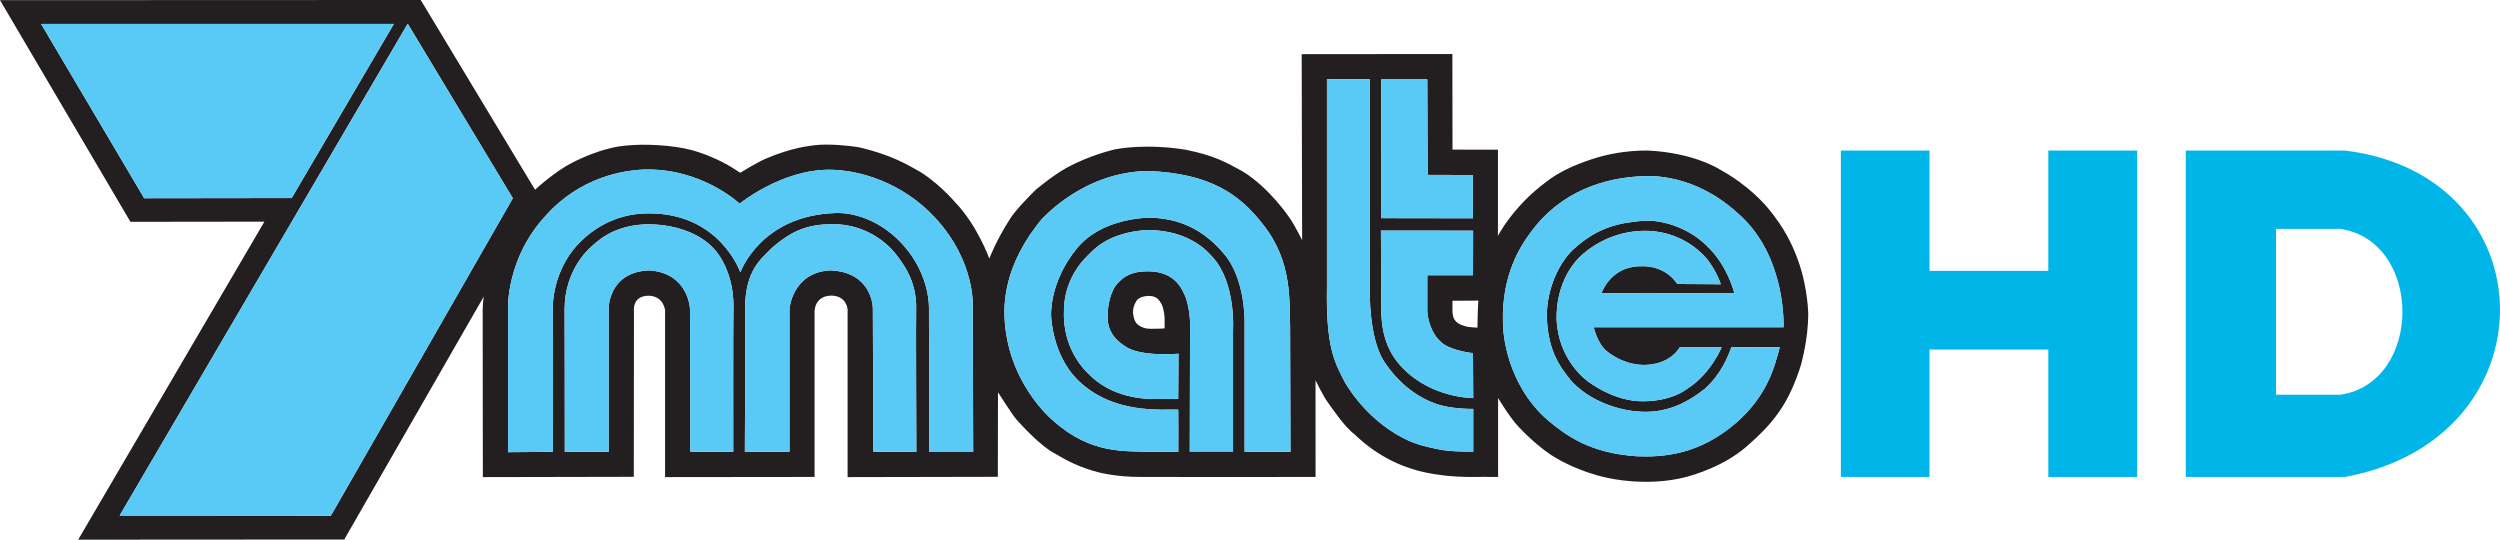
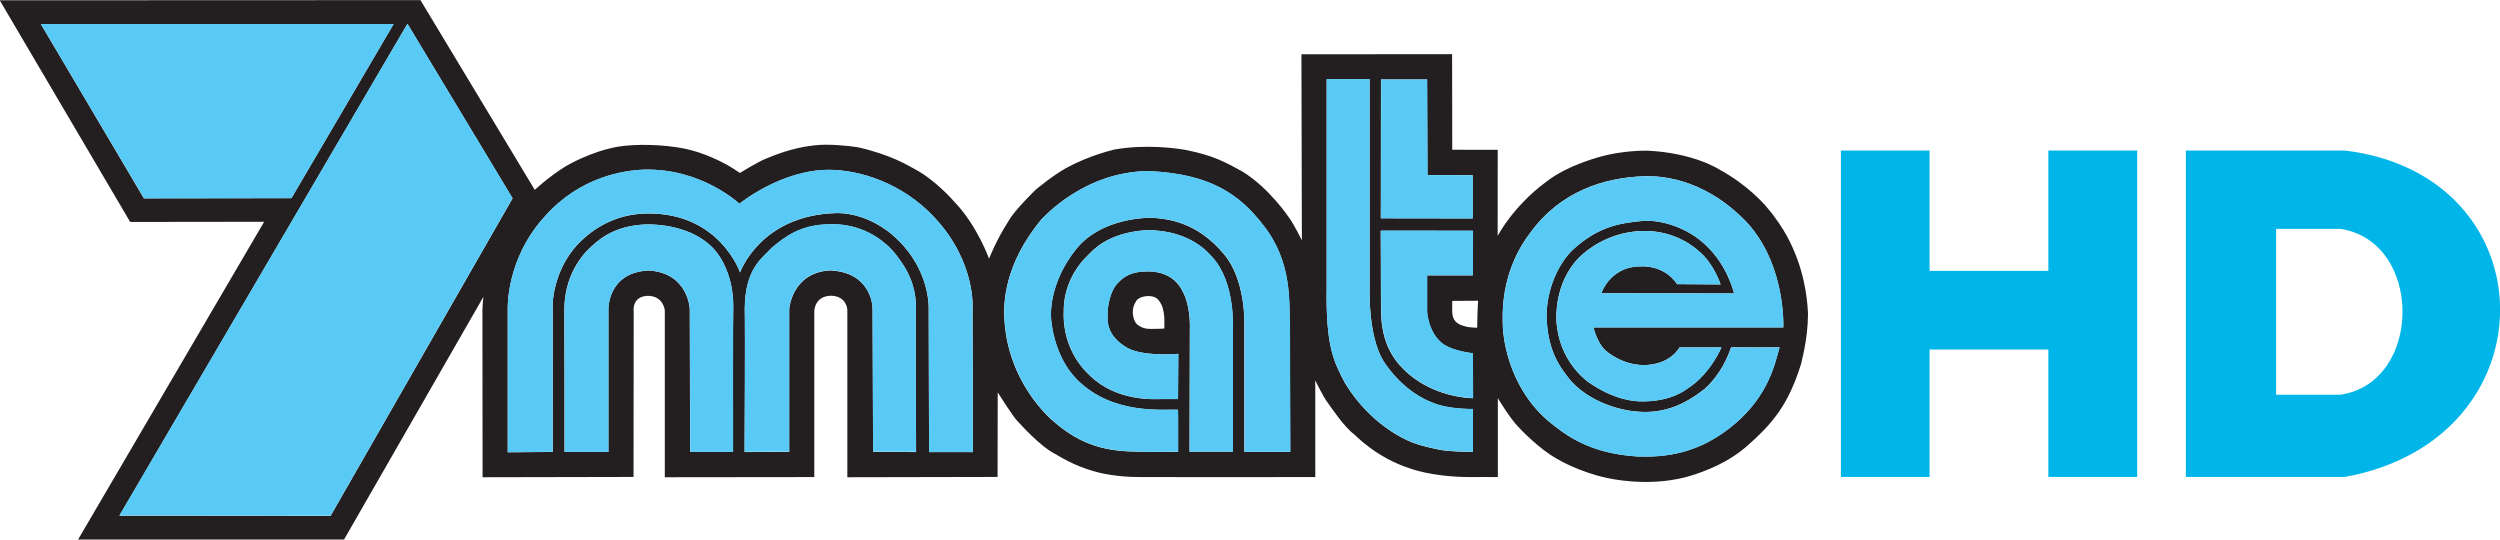
- <svg xmlns="http://www.w3.org/2000/svg" height="26.4pt" viewBox="0 0 122.302 26.4" width="122.302pt">
-   <clipPath id="a">
-     <path d="m332.443 203.635h53.704v16.027h-53.704z" />
-   </clipPath>
-   <g transform="matrix(.9504763 0 0 .9504763 3.197111 -97.55992)">
-     <path d="m91.385 110.391v16.8h4.564v-6.558h6.114v6.558h4.571v-6.558-4.047-6.196h-4.571v6.196h-6.114v-6.196z" fill="#00b5e8" fill-rule="evenodd" />
-     <path d="m109.138 110.391v16.8h8.182c10.747-1.952 10.561-15.523 0-16.8zm4.645 4.032h3.308c4.275.649 4.254 7.906 0 8.537h-3.308z" fill="#00b5e8" fill-rule="evenodd" />
+ <svg xmlns="http://www.w3.org/2000/svg" id="svg2" width="122.3pt" height="26.4pt" version="1.1" viewBox="0 0 122.3 26.4">
+   <defs id="defs32">
+     <clipPath id="clipPath3348">
+       <path id="path3350" d="m332.44 203.64h53.704v16.027h-53.704v-16.027z" />
+     </clipPath>
+   </defs>
+   <g id="g4190" transform="matrix(.95048 0 0 .95048 3.1971 -97.56)" fill="#00b5e8" fill-rule="evenodd">
+     <path id="rect3002" d="m91.385 110.39v16.8h4.564v-6.558h6.114v6.558h4.571v-6.558-4.047-6.196h-4.571v6.196h-6.114v-6.196h-4.564z" />
+     <path id="path3009" d="m109.14 110.39v16.8h8.182c10.747-1.952 10.561-15.523 0-16.8zm4.645 4.032h3.308c4.275 0.649 4.254 7.906 0 8.537h-3.308z" />
  </g>
-   <g clip-path="url(#a)" transform="matrix(1.64722 0 0 -1.64722 -547.607 361.8317)">
-     <g transform="translate(385.4121 209.9423)">
-       <path d="m0 0h-5.636s.1-.468.376-.701c-.025.025.434-.41 1.102-.418.81 0 1.077.526 1.077.526h1.244s-.317-.768-.977-1.202c-.067-.042-.501-.426-1.461-.401-.167.008-.76.042-1.52.576-.075.059-.885.643-.943 1.837 0 .067-.067 1.086.659 1.845.234.234.885.769 1.879.802s1.603-.518 1.703-.61c.435-.359.635-.977.635-.977l-1.294.009s-.317.568-1.119.526c-.874-.018-1.13-.798-1.13-.798l3.944-.004s-.192.835-.844 1.436c-.563.539-1.339.752-1.862.719-.646-.065-1.313-.144-2.095-.869-.431-.423-.755-1.155-.768-1.929.016-1.135.464-1.626.738-1.976.718-.759 1.764-.88 1.917-.888.872-.089 1.507.253 2.037.668.499.451.708 1 .787 1.238.018-.004 1.437-.003 1.44 0-.144-.53-.343-1.422-1.308-2.256-1.095-.941-2.149-1.013-2.923-.985-1.42.091-2.121.624-2.672 1.083-1.205 1.065-1.324 2.566-1.319 2.899-.042 1.395.518 2.264.827 2.672.893 1.22 2.184 1.626 3.361 1.667.155 0 1.472.098 2.792-1.107 1.453-1.261 1.353-3.382 1.353-3.382m-9.09-.01s-.28.004-.377.048c-.359.088-.351.316-.364.399-.004.031 0 .35 0 .35l.767.005c-.022-.333-.026-.802-.026-.802m-2.2-1.22c-.574.567-.664 1.263-.658 1.848.001 0-.009 2.254-.009 2.254l2.738-.003-.003-1.324h-1.357v-1.086s.029-.621.472-.953c.307-.216.884-.274.884-.274l.008-1.335s-1.209-.007-2.075.873m2.075-2.464s-.744-.011-1.099.083c-.253.057-.597.115-1.008.335-.61.321-1.242.874-1.699 1.631-.322.621-.571 1.061-.539 2.847v6.167h1.275v-6.287c0 .025-.041-1.349.409-2.079.139-.215.633-.937 1.506-1.258.469-.184 1.155-.169 1.155-.169zm-2.733 11.058h1.369l.011-2.839 1.342-.003v-1.285l-2.728.004zm-4.058-11.063v3.866s.025 1.277-.61 2.012c-.793.952-1.653 1.044-2.137 1.077-.084 0-1.478.017-2.238-.918-.835-1.027-.76-2.012-.76-2.012s.034-1.136.777-1.879c1.048-1.05 2.534-.875 2.997-.893.006-.004.003-1.251.003-1.251l-.89-.003c-.69.032-1.714-.077-2.828.928-.025.017-1.378 1.135-1.445 3.106-.008.334-.033 1.511 1.111 2.881.05.041 1.244 1.402 3.156 1.427 1.837-.075 2.713-.684 3.415-1.594.893-1.119.768-2.338.801-2.981 0-.025.011-3.765.011-3.765zm-2.375 3.965v-.298c-.013-.009-.456-.018-.491-.009-.18.013-.311.118-.337.149-.097.114-.11.303-.11.342-.004.206.123.364.123.364s.083.105.329.118c.254 0 .319-.114.39-.237.07-.122.096-.368.096-.429m2.032-.349v-3.608h-1.285l.008 3.614s.033.575-.15 1.016c-.051.08-.225.73-1.111.723-.284-.006-.59-.039-.852-.318-.281-.25-.323-.797-.325-.835.005-.188-.123-.668.512-1.076.463-.322 1.584-.218 1.584-.218l-.009-1.344h-.509c-.218-.003-1.296-.069-2.079.673-.043.047-.861.694-.805 1.961 0 .075-.026.94.743 1.663.089.078.529.651 1.732.721 1.358-.003 1.881-.76 1.937-.804.701-.757.609-2.168.609-2.168m-9.02-3.621-.011 4.252s.05.973-.748 1.876c-.623.71-1.422.988-2.013.969-2.243-.066-2.841-1.762-2.841-1.762s-.599 1.756-2.715 1.751c-.895.007-1.552-.388-1.98-.788-.805-.753-.891-1.787-.869-2.051.003-.066 0-4.242 0-4.242l-1.336-.011v4.258s-.059 1.492 1.113 2.759c1.033 1.162 2.335 1.357 2.928 1.377 1.716.05 2.839-1.013 2.839-1.013s1.237 1.013 2.672 1.008c.9-.005 2.165-.387 3.12-1.412 1.252-1.342 1.132-2.73 1.132-2.73l.012-4.241zm-1.662.007s-.015 4.205-.016 4.251c.001.134-.074 1.087-1.267 1.137-1.127-.065-1.208-1.142-1.208-1.142v-4.247l-1.326-.004c.019 3.36.008 4.124.005 4.25-.001.021-.001.035 0 0v-.005c.006 1.175.489 1.487.799 1.816.409.345.861.684 1.691.701.913.043 1.626-.411 2.02-.925.139-.195.596-.729.574-1.592-.011-.061.005-4.245.005-4.245zm-4.155 4.24c-.011-.062-.006-4.242-.006-4.242h-1.274l-.011 4.247s-.039 1.063-1.208 1.141c-1.225-.044-1.208-1.141-1.208-1.141v-4.247h-1.303s0 4.147-.005 4.242c.005 1.174.729 1.789.779 1.837.372.358.868.662 1.698.679.935-.006 1.712-.342 2.098-.902.139-.195.462-.751.44-1.614m-11.957-6.14-6.273.005 8.556 14.607 3.122-5.183zm-5.544 9.429-3.061 5.177h10.476l-3.034-5.171zm48.992-1.524c-.022.035-.214.588-.823 1.297-.023.022-.513.61-1.355 1.07-.026.017-.779.509-2.16.574-.697.008-1.284-.149-1.284-.149s-1.052-.245-1.723-.776c-.99-.727-1.442-1.608-1.442-1.608l.001 2.559-1.35.001-.004 2.839-4.475-.004.013-5.522s-.236.469-.359.64c-.027.04-.6.902-1.403 1.398-.53.293-.867.477-1.687.644-.306.052-1.192.175-2.112.013-.088-.026-.719-.162-1.433-.547-.412-.229-.908-.645-.908-.645s-.631-.609-.802-.92c-.376-.583-.587-1.131-.587-1.131s-.346.973-1.012 1.67c-.061.07-.587.67-1.192.99-.194.106-.719.43-1.688.649-.303.049-.893.105-1.293.057-.158-.022-.657-.062-1.441-.395-.224-.087-.772-.424-.772-.424s-.289.192-.399.249c-.11.058-.657.359-1.271.478s-1.406.14-1.95.053c-.806-.141-1.512-.557-1.564-.588-.526-.329-.908-.696-.908-.696l-3.396 5.636-12.495-.005 3.874-6.583 3.979.005-5.531-9.445 7.902.005 4.142 7.213s-.026-.175-.031-.399c.001-.008.005-4.961.005-4.961l4.483.009.005 4.909s-.066.451.411.469c.47.008.513-.43.513-.43v-4.957l4.44.005v4.921s-.004.465.512.465c.461-.022.469-.421.469-.421v-4.97l4.462.009.004 2.511s.452-.71.561-.824.693-.78 1.153-1.008c.052-.022.522-.35 1.218-.53.048-.018.588-.158 1.324-.153.026-.005 5.176 0 5.176 0l-.001 2.87s.233-.482.364-.653c.078-.105.492-.732.789-.946.03-.022.654-.688 1.64-1.008.048-.013.644-.25 1.743-.263.03.004.886 0 .886 0v2.344s.373-.622.618-.863c.025-.031.605-.648 1.144-.942.038-.023.657-.39 1.485-.566.043-.008 1.166-.275 2.323.022.227.061 1.105.307 1.788.89.803.697 1.267 1.258 1.644 2.463.003.044.206.71.21 1.499-.008.158-.035 1.008-.43 1.906" fill="#231f20" />
-     </g>
-     <g transform="translate(344.5516 218.9571)">
-       <path d="m0 0-8.556-14.606 6.274-.006 5.405 9.43z" fill="#59caf5" />
-     </g>
-     <g transform="translate(344.1397 218.9516)">
-       <path d="m0 0h-10.476l3.062-5.177 4.38.006z" fill="#59caf5" />
-     </g>
-     <g transform="translate(360.202 213.2094)">
-       <path d="m0 0c-.955 1.024-2.22 1.407-3.12 1.412-1.435.005-2.672-1.008-2.672-1.008s-1.123 1.063-2.839 1.013c-.593-.02-1.895-.215-2.928-1.377-1.172-1.267-1.113-2.759-1.113-2.759v-4.258l1.336.011s.003 4.176 0 4.242c-.022.264.064 1.298.869 2.051.429.4 1.086.794 1.981.787 2.115.006 2.714-1.75 2.714-1.75s.598 1.696 2.841 1.762c.591.018 1.391-.259 2.013-.969.798-.903.748-1.876.748-1.876l.011-4.253h1.303l-.012 4.242s.12 1.388-1.132 2.73" fill="#59caf5" />
-     </g>
-     <g transform="translate(351.6878 213.0011)">
-       <path d="m0 0c-.829-.017-1.326-.321-1.698-.679-.049-.048-.773-.663-.779-1.837.006-.095.006-4.242.006-4.242h1.302v4.248s-.017 1.096 1.208 1.141c1.169-.078 1.208-1.141 1.208-1.141l.011-4.248h1.275s-.006 4.181.005 4.242c.023.863-.3 1.419-.439 1.614-.387.56-1.164.896-2.099.902" fill="#59caf5" />
-     </g>
-     <g transform="translate(354.5692 210.4905)">
-       <path d="m0 0c-.001.034-.001.021 0 0" fill="#59caf5" />
-     </g>
-     <g transform="translate(359.6529 210.4857)">
-       <path d="m0 0c .022.863-.435 1.397-.574 1.591-.394.514-1.107.968-2.02.926-.829-.017-1.282-.357-1.691-.701-.31-.329-.793-.642-.798-1.816-.001.002-.001.003-.001.005.003-.126.014-.89-.004-4.25l1.325.004v4.247s.081 1.077 1.208 1.141c1.193-.049 1.268-1.002 1.268-1.136 0-.046.015-4.251.015-4.251l1.277-.005s-.016 4.184-.005 4.245" fill="#59caf5" />
-     </g>
-     <g transform="translate(366.5168 212.8313)">
-       <path d="m0 0c-1.202-.07-1.643-.643-1.732-.721-.768-.723-.743-1.588-.743-1.663-.056-1.267.763-1.914.805-1.961.783-.742 1.861-.676 2.079-.673-.001 0 .509 0 .509 0l .009 1.344s-1.121-.104-1.584.218c-.635.408-.506.888-.512 1.076.002.038.045.585.326.835.261.279.567.312.851.318.887.007 1.061-.643 1.111-.723.183-.441.15-1.016.15-1.016l-.008-3.614h1.286v3.608s.091 1.411-.61 2.168c-.056.044-.579.801-1.937.804" fill="#59caf5" />
-     </g>
-     <g transform="translate(369.9568 212.9899)">
-       <path d="m0 0c-.701.91-1.578 1.52-3.415 1.595-1.912-.025-3.106-1.386-3.156-1.428-1.144-1.369-1.119-2.547-1.111-2.881.067-1.97 1.42-3.089 1.445-3.106 1.114-1.005 2.139-.895 2.828-.928l.89.004s.004 1.246-.003 1.25c-.463.019-1.949-.156-2.997.893-.743.743-.777 1.879-.777 1.879s-.075.985.76 2.012c.76.935 2.154.919 2.238.919.484-.034 1.344-.126 2.137-1.077.635-.735.61-2.013.61-2.013v-3.866l1.363.002s-.01 3.739-.01 3.764c-.034.643.091 1.862-.802 2.981" fill="#59caf5" />
-     </g>
-     <g transform="translate(375.0423 207.6877)">
-       <path d="m0 0c-.873.321-1.368 1.043-1.506 1.257-.45.731-.409 2.104-.409 2.079v6.288l-1.275-.001s0-6.141 0-6.166c-.032-1.786.217-2.227.539-2.847.457-.758 1.089-1.31 1.698-1.631.412-.22.756-.279 1.009-.335.355-.095 1.099-.084 1.099-.084v1.27c0 0-.686-.014-1.155.17" fill="#59caf5" />
-     </g>
-     <g transform="translate(376.1861 214.4639)">
-       <path d="m0 0-1.342.004-.011 2.839h-1.369l-.006-4.124 2.728-.004z" fill="#59caf5" />
-     </g>
-     <g transform="translate(375.3055 209.4486)">
-       <path d="m0 0c-.444.332-.472.953-.472.953v1.085l1.356.001.004 1.324-2.738.003s.01-2.255.008-2.254c-.005-.585.085-1.282.658-1.848.866-.881 2.075-.873 2.075-.873l-.007 1.335s-.577.058-.884.274" fill="#59caf5" />
-     </g>
-     <g transform="translate(384.0594 213.3239)">
-       <path d="m0 0c-1.32 1.205-2.637 1.108-2.793 1.108-1.177-.042-2.468-.448-3.361-1.667-.308-.408-.868-1.278-.826-2.672-.005-.334.114-1.835 1.319-2.899.551-.46 1.252-.993 2.672-1.084.774-.028 1.827.044 2.922.985.966.835 1.165 1.727 1.308 2.256-.002-.003-1.421-.003-1.439 0-.08-.238-.289-.786-.787-1.237-.53-.415-1.165-.758-2.038-.668-.152.007-1.198.128-1.916.888-.275.35-.722.84-.739 1.976.013.773.338 1.506.768 1.929.783.724 1.45.804 2.096.868.523.033 1.299-.18 1.862-.718.651-.601.843-1.436.843-1.436l-3.943.004s.256.779 1.13.797c.801.042 1.118-.526 1.118-.526l1.295-.008s-.201.618-.635.977c-.1.092-.71.643-1.703.609-.994-.033-1.645-.567-1.879-.801-.726-.76-.66-1.779-.66-1.846.059-1.193.869-1.778.944-1.836.76-.535 1.353-.568 1.52-.577.96-.025 1.394.359 1.461.401.659.434.977 1.203.977 1.203h-1.244s-.268-.526-1.077-.526c-.668.008-1.128.442-1.103.417-.275.234-.375.701-.375.701h5.636s.1 2.121-1.353 3.382" fill="#59caf5" />
+   <g id="g3344" transform="matrix(1.6472 0 0 -1.6472 -547.61 361.83)">
+     <g id="g3346" clip-path="url(#clipPath3348)">
+       <g id="g3352" transform="translate(385.41 209.94)">
+         <path id="path3354" d="m0 0h-5.636s0.1-0.468 0.376-0.701c-0.025 0.025 0.434-0.41 1.102-0.418 0.81 0 1.077 0.526 1.077 0.526h1.244s-0.317-0.768-0.977-1.202c-0.067-0.042-0.501-0.426-1.461-0.401-0.167 8e-3 -0.76 0.042-1.52 0.576-0.075 0.059-0.885 0.643-0.943 1.837 0 0.067-0.067 1.086 0.659 1.845 0.234 0.234 0.885 0.769 1.879 0.802s1.603-0.518 1.703-0.61c0.435-0.359 0.635-0.977 0.635-0.977l-1.294 9e-3s-0.317 0.568-1.119 0.526c-0.874-0.018-1.13-0.798-1.13-0.798l3.944-4e-3s-0.192 0.835-0.844 1.436c-0.563 0.539-1.339 0.752-1.862 0.719-0.646-0.065-1.313-0.144-2.095-0.869-0.431-0.423-0.755-1.155-0.768-1.929 0.016-1.135 0.464-1.626 0.738-1.976 0.718-0.759 1.764-0.88 1.917-0.888 0.872-0.089 1.507 0.253 2.037 0.668 0.499 0.451 0.708 1 0.787 1.238 0.018-4e-3 1.437-3e-3 1.44 0-0.144-0.53-0.343-1.422-1.308-2.256-1.095-0.941-2.149-1.013-2.923-0.985-1.42 0.091-2.121 0.624-2.672 1.083-1.205 1.065-1.324 2.566-1.319 2.899-0.042 1.395 0.518 2.264 0.827 2.672 0.893 1.22 2.184 1.626 3.361 1.667 0.155 0 1.472 0.098 2.792-1.107 1.453-1.261 1.353-3.382 1.353-3.382m-9.09-0.01s-0.28 4e-3 -0.377 0.048c-0.359 0.088-0.351 0.316-0.364 0.399-4e-3 0.031 0 0.35 0 0.35l0.767 5e-3c-0.022-0.333-0.026-0.802-0.026-0.802m-2.2-1.22c-0.574 0.567-0.664 1.263-0.658 1.848 1e-3 0-9e-3 2.254-9e-3 2.254l2.738-3e-3 -3e-3 -1.324h-1.357v-1.086s0.029-0.621 0.472-0.953c0.307-0.216 0.884-0.274 0.884-0.274l8e-3 -1.335s-1.209-7e-3 -2.075 0.873m2.075-2.464s-0.744-0.011-1.099 0.083c-0.253 0.057-0.597 0.115-1.008 0.335-0.61 0.321-1.242 0.874-1.699 1.631-0.322 0.621-0.571 1.061-0.539 2.847v6.167h1.275v-6.287c0 0.025-0.041-1.349 0.409-2.079 0.139-0.215 0.633-0.937 1.506-1.258 0.469-0.184 1.155-0.169 1.155-0.169zm-2.733 11.058h1.369l0.011-2.839 1.342-3e-3v-1.285l-2.728 4e-3zm-4.058-11.063v3.866s0.025 1.277-0.61 2.012c-0.793 0.952-1.653 1.044-2.137 1.077-0.084 0-1.478 0.017-2.238-0.918-0.835-1.027-0.76-2.012-0.76-2.012s0.034-1.136 0.777-1.879c1.048-1.05 2.534-0.875 2.997-0.893 6e-3 -4e-3 3e-3 -1.251 3e-3 -1.251l-0.89-3e-3c-0.69 0.032-1.714-0.077-2.828 0.928-0.025 0.017-1.378 1.135-1.445 3.106-8e-3 0.334-0.033 1.511 1.111 2.881 0.05 0.041 1.244 1.402 3.156 1.427 1.837-0.075 2.713-0.684 3.415-1.594 0.893-1.119 0.768-2.338 0.801-2.981 0-0.025 0.011-3.765 0.011-3.765zm-2.375 3.965v-0.298c-0.013-9e-3 -0.456-0.018-0.491-9e-3 -0.18 0.013-0.311 0.118-0.337 0.149-0.097 0.114-0.11 0.303-0.11 0.342-4e-3 0.206 0.123 0.364 0.123 0.364s0.083 0.105 0.329 0.118c0.254 0 0.319-0.114 0.39-0.237 0.07-0.122 0.096-0.368 0.096-0.429m2.032-0.349v-3.608h-1.285l8e-3 3.614s0.033 0.575-0.15 1.016c-0.051 0.08-0.225 0.73-1.111 0.723-0.284-6e-3 -0.59-0.039-0.852-0.318-0.281-0.25-0.323-0.797-0.325-0.835 5e-3 -0.188-0.123-0.668 0.512-1.076 0.463-0.322 1.584-0.218 1.584-0.218l-9e-3 -1.344h-0.509c-0.218-3e-3 -1.296-0.069-2.079 0.673-0.043 0.047-0.861 0.694-0.805 1.961 0 0.075-0.026 0.94 0.743 1.663 0.089 0.078 0.529 0.651 1.732 0.721 1.358-3e-3 1.881-0.76 1.937-0.804 0.701-0.757 0.609-2.168 0.609-2.168m-9.02-3.621-0.011 4.252s0.05 0.973-0.748 1.876c-0.623 0.71-1.422 0.988-2.013 0.969-2.243-0.066-2.841-1.762-2.841-1.762s-0.599 1.756-2.715 1.751c-0.895 7e-3 -1.552-0.388-1.98-0.788-0.805-0.753-0.891-1.787-0.869-2.051 3e-3 -0.066 0-4.242 0-4.242l-1.336-0.011v4.258s-0.059 1.492 1.113 2.759c1.033 1.162 2.335 1.357 2.928 1.377 1.716 0.05 2.839-1.013 2.839-1.013s1.237 1.013 2.672 1.008c0.9-5e-3 2.165-0.387 3.12-1.412 1.252-1.342 1.132-2.73 1.132-2.73l0.012-4.241zm-1.662 7e-3s-0.015 4.205-0.016 4.251c1e-3 0.134-0.074 1.087-1.267 1.137-1.127-0.065-1.208-1.142-1.208-1.142v-4.247l-1.326-4e-3c0.019 3.36 8e-3 4.124 5e-3 4.25-1e-3 0.021-1e-3 0.035 0 0v-5e-3c6e-3 1.175 0.489 1.487 0.799 1.816 0.409 0.345 0.861 0.684 1.691 0.701 0.913 0.043 1.626-0.411 2.02-0.925 0.139-0.195 0.596-0.729 0.574-1.592-0.011-0.061 5e-3 -4.245 5e-3 -4.245zm-4.155 4.24c-0.011-0.062-6e-3 -4.242-6e-3 -4.242h-1.274l-0.011 4.247s-0.039 1.063-1.208 1.141c-1.225-0.044-1.208-1.141-1.208-1.141v-4.247h-1.303s0 4.147-5e-3 4.242c5e-3 1.174 0.729 1.789 0.779 1.837 0.372 0.358 0.868 0.662 1.698 0.679 0.935-6e-3 1.712-0.342 2.098-0.902 0.139-0.195 0.462-0.751 0.44-1.614m-11.957-6.14-6.273 5e-3 8.556 14.607 3.122-5.183zm-5.544 9.429-3.061 5.177h10.476l-3.034-5.171zm48.992-1.524c-0.022 0.035-0.214 0.588-0.823 1.297-0.023 0.022-0.513 0.61-1.355 1.07-0.026 0.017-0.779 0.509-2.16 0.574-0.697 8e-3 -1.284-0.149-1.284-0.149s-1.052-0.245-1.723-0.776c-0.99-0.727-1.442-1.608-1.442-1.608l1e-3 2.559-1.35 1e-3 -4e-3 2.839-4.475-4e-3 0.013-5.522s-0.236 0.469-0.359 0.64c-0.027 0.04-0.6 0.902-1.403 1.398-0.53 0.293-0.867 0.477-1.687 0.644-0.306 0.052-1.192 0.175-2.112 0.013-0.088-0.026-0.719-0.162-1.433-0.547-0.412-0.229-0.908-0.645-0.908-0.645s-0.631-0.609-0.802-0.92c-0.376-0.583-0.587-1.131-0.587-1.131s-0.346 0.973-1.012 1.67c-0.061 0.07-0.587 0.67-1.192 0.99-0.194 0.106-0.719 0.43-1.688 0.649-0.303 0.049-0.893 0.105-1.293 0.057-0.158-0.022-0.657-0.062-1.441-0.395-0.224-0.087-0.772-0.424-0.772-0.424s-0.289 0.192-0.399 0.249c-0.11 0.058-0.657 0.359-1.271 0.478s-1.406 0.14-1.95 0.053c-0.806-0.141-1.512-0.557-1.564-0.588-0.526-0.329-0.908-0.696-0.908-0.696l-3.396 5.636-12.495-5e-3 3.874-6.583 3.979 5e-3 -5.531-9.445 7.902 5e-3 4.142 7.213s-0.026-0.175-0.031-0.399c1e-3 -8e-3 5e-3 -4.961 5e-3 -4.961l4.483 9e-3 5e-3 4.909s-0.066 0.451 0.411 0.469c0.47 8e-3 0.513-0.43 0.513-0.43v-4.957l4.44 5e-3v4.921s-4e-3 0.465 0.512 0.465c0.461-0.022 0.469-0.421 0.469-0.421v-4.97l4.462 9e-3 4e-3 2.511s0.452-0.71 0.561-0.824 0.693-0.78 1.153-1.008c0.052-0.022 0.522-0.35 1.218-0.53 0.048-0.018 0.588-0.158 1.324-0.153 0.026-5e-3 5.176 2.338e-4 5.176 2.338e-4l-1e-3 2.87s0.233-0.482 0.364-0.653c0.078-0.105 0.492-0.732 0.789-0.946 0.03-0.022 0.654-0.688 1.64-1.008 0.048-0.013 0.644-0.25 1.743-0.263 0.03 4e-3 0.886 0 0.886 0v2.344s0.373-0.622 0.618-0.863c0.025-0.031 0.605-0.648 1.144-0.942 0.038-0.023 0.657-0.39 1.485-0.566 0.043-8e-3 1.166-0.275 2.323 0.022 0.227 0.061 1.105 0.307 1.788 0.89 0.803 0.697 1.267 1.258 1.644 2.463 3e-3 0.044 0.206 0.71 0.21 1.499-8e-3 0.158-0.035 1.008-0.43 1.906" fill="#231f20" />
+       </g>
+       <g id="g3356" transform="translate(344.55 218.96)">
+         <path id="path3358" d="m0 0-8.556-14.606 6.274-6e-3 5.405 9.43-3.123 5.182z" fill="#59caf5" />
+       </g>
+       <g id="g3360" transform="translate(344.14 218.95)">
+         <path id="path3362" d="m0 0h-10.476l3.062-5.177 4.38 6e-3 3.034 5.171z" fill="#59caf5" />
+       </g>
+       <g id="g3364" transform="translate(360.2 213.21)">
+         <path id="path3366" d="m0 0c-0.955 1.024-2.22 1.407-3.12 1.412-1.435 5e-3 -2.672-1.008-2.672-1.008s-1.123 1.063-2.839 1.013c-0.593-0.02-1.895-0.215-2.928-1.377-1.172-1.267-1.113-2.759-1.113-2.759v-4.258l1.336 0.011s3e-3 4.176 0 4.242c-0.022 0.264 0.064 1.298 0.869 2.051 0.429 0.4 1.086 0.794 1.981 0.787 2.115 6e-3 2.714-1.75 2.714-1.75s0.598 1.696 2.841 1.762c0.591 0.018 1.391-0.259 2.013-0.969 0.798-0.903 0.748-1.876 0.748-1.876l0.011-4.253h1.303l-0.012 4.242s0.12 1.388-1.132 2.73" fill="#59caf5" />
+       </g>
+       <g id="g3368" transform="translate(351.69 213)">
+         <path id="path3370" d="m0 0c-0.829-0.017-1.326-0.321-1.698-0.679-0.049-0.048-0.773-0.663-0.779-1.837 6e-3 -0.095 6e-3 -4.242 6e-3 -4.242h1.302v4.248s-0.017 1.096 1.208 1.141c1.169-0.078 1.208-1.141 1.208-1.141l0.011-4.248h1.275s-6e-3 4.181 5e-3 4.242c0.023 0.863-0.3 1.419-0.439 1.614-0.387 0.56-1.164 0.896-2.099 0.902" fill="#59caf5" />
+       </g>
+       <g id="g3372" transform="translate(354.57 210.49)">
+         <path id="path3374" d="m0 0c-1e-3 0.034-1e-3 0.021 0 0" fill="#59caf5" />
+       </g>
+       <g id="g3376" transform="translate(359.65 210.49)">
+         <path id="path3378" d="m0 0c0.022 0.863-0.435 1.397-0.574 1.591-0.394 0.514-1.107 0.968-2.02 0.926-0.829-0.017-1.282-0.357-1.691-0.701-0.31-0.329-0.793-0.642-0.798-1.816-1e-3 2e-3 -1e-3 3e-3 -1e-3 5e-3 3e-3 -0.126 0.014-0.89-4e-3 -4.25l1.325 4e-3v4.247s0.081 1.077 1.208 1.141c1.193-0.049 1.268-1.002 1.268-1.136 0-0.046 0.015-4.251 0.015-4.251l1.277-5e-3s-0.016 4.184-5e-3 4.245" fill="#59caf5" />
+       </g>
+       <g id="g3380" transform="translate(366.52 212.83)">
+         <path id="path3382" d="m0 0c-1.202-0.07-1.643-0.643-1.732-0.721-0.768-0.723-0.743-1.588-0.743-1.663-0.056-1.267 0.763-1.914 0.805-1.961 0.783-0.742 1.861-0.676 2.079-0.673h0.509l9e-3 1.344s-1.121-0.104-1.584 0.218c-0.635 0.408-0.506 0.888-0.512 1.076 2e-3 0.038 0.045 0.585 0.326 0.835 0.261 0.279 0.567 0.312 0.851 0.318 0.887 7e-3 1.061-0.643 1.111-0.723 0.183-0.441 0.15-1.016 0.15-1.016l-8e-3 -3.614h1.286v3.608s0.091 1.411-0.61 2.168c-0.056 0.044-0.579 0.801-1.937 0.804" fill="#59caf5" />
+       </g>
+       <g id="g3384" transform="translate(369.96 212.99)">
+         <path id="path3386" d="m0 0c-0.701 0.91-1.578 1.52-3.415 1.595-1.912-0.025-3.106-1.386-3.156-1.428-1.144-1.369-1.119-2.547-1.111-2.881 0.067-1.97 1.42-3.089 1.445-3.106 1.114-1.005 2.139-0.895 2.828-0.928l0.89 4e-3s4e-3 1.246-3e-3 1.25c-0.463 0.019-1.949-0.156-2.997 0.893-0.743 0.743-0.777 1.879-0.777 1.879s-0.075 0.985 0.76 2.012c0.76 0.935 2.154 0.919 2.238 0.919 0.484-0.034 1.344-0.126 2.137-1.077 0.635-0.735 0.61-2.013 0.61-2.013v-3.866l1.363 2e-3s-0.01 3.739-0.01 3.764c-0.034 0.643 0.091 1.862-0.802 2.981" fill="#59caf5" />
+       </g>
+       <g id="g3388" transform="translate(375.04 207.69)">
+         <path id="path3390" d="m0 0c-0.873 0.321-1.368 1.043-1.506 1.257-0.45 0.731-0.409 2.104-0.409 2.079v6.288l-1.275-1e-3v-6.166c-0.032-1.786 0.217-2.227 0.539-2.847 0.457-0.758 1.089-1.31 1.698-1.631 0.412-0.22 0.756-0.279 1.009-0.335 0.355-0.095 1.099-0.084 1.099-0.084v1.27s-0.686-0.014-1.155 0.17" fill="#59caf5" />
+       </g>
+       <g id="g3392" transform="translate(376.19 214.46)">
+         <path id="path3394" d="m0 0-1.342 4e-3 -0.011 2.839h-1.369l-6e-3 -4.124 2.728-4e-3v1.285z" fill="#59caf5" />
+       </g>
+       <g id="g3396" transform="translate(375.31 209.45)">
+         <path id="path3398" d="m0 0c-0.444 0.332-0.472 0.953-0.472 0.953v1.085l1.356 1e-3 4e-3 1.324-2.738 3e-3s0.01-2.255 8e-3 -2.254c-5e-3 -0.585 0.085-1.282 0.658-1.848 0.866-0.881 2.075-0.873 2.075-0.873l-7e-3 1.335s-0.577 0.058-0.884 0.274" fill="#59caf5" />
+       </g>
+       <g id="g3400" transform="translate(384.06 213.32)">
+         <path id="path3402" d="m0 0c-1.32 1.205-2.637 1.108-2.793 1.108-1.177-0.042-2.468-0.448-3.361-1.667-0.308-0.408-0.868-1.278-0.826-2.672-5e-3 -0.334 0.114-1.835 1.319-2.899 0.551-0.46 1.252-0.993 2.672-1.084 0.774-0.028 1.827 0.044 2.922 0.985 0.966 0.835 1.165 1.727 1.308 2.256-2e-3 -3e-3 -1.421-3e-3 -1.439 0-0.08-0.238-0.289-0.786-0.787-1.237-0.53-0.415-1.165-0.758-2.038-0.668-0.152 7e-3 -1.198 0.128-1.916 0.888-0.275 0.35-0.722 0.84-0.739 1.976 0.013 0.773 0.338 1.506 0.768 1.929 0.783 0.724 1.45 0.804 2.096 0.868 0.523 0.033 1.299-0.18 1.862-0.718 0.651-0.601 0.843-1.436 0.843-1.436l-3.943 4e-3s0.256 0.779 1.13 0.797c0.801 0.042 1.118-0.526 1.118-0.526l1.295-8e-3s-0.201 0.618-0.635 0.977c-0.1 0.092-0.71 0.643-1.703 0.609-0.994-0.033-1.645-0.567-1.879-0.801-0.726-0.76-0.66-1.779-0.66-1.846 0.059-1.193 0.869-1.778 0.944-1.836 0.76-0.535 1.353-0.568 1.52-0.577 0.96-0.025 1.394 0.359 1.461 0.401 0.659 0.434 0.977 1.203 0.977 1.203h-1.244s-0.268-0.526-1.077-0.526c-0.668 8e-3 -1.128 0.442-1.103 0.417-0.275 0.234-0.375 0.701-0.375 0.701h5.636s0.1 2.121-1.353 3.382" fill="#59caf5" />
+       </g>
    </g>
  </g>
</svg>
